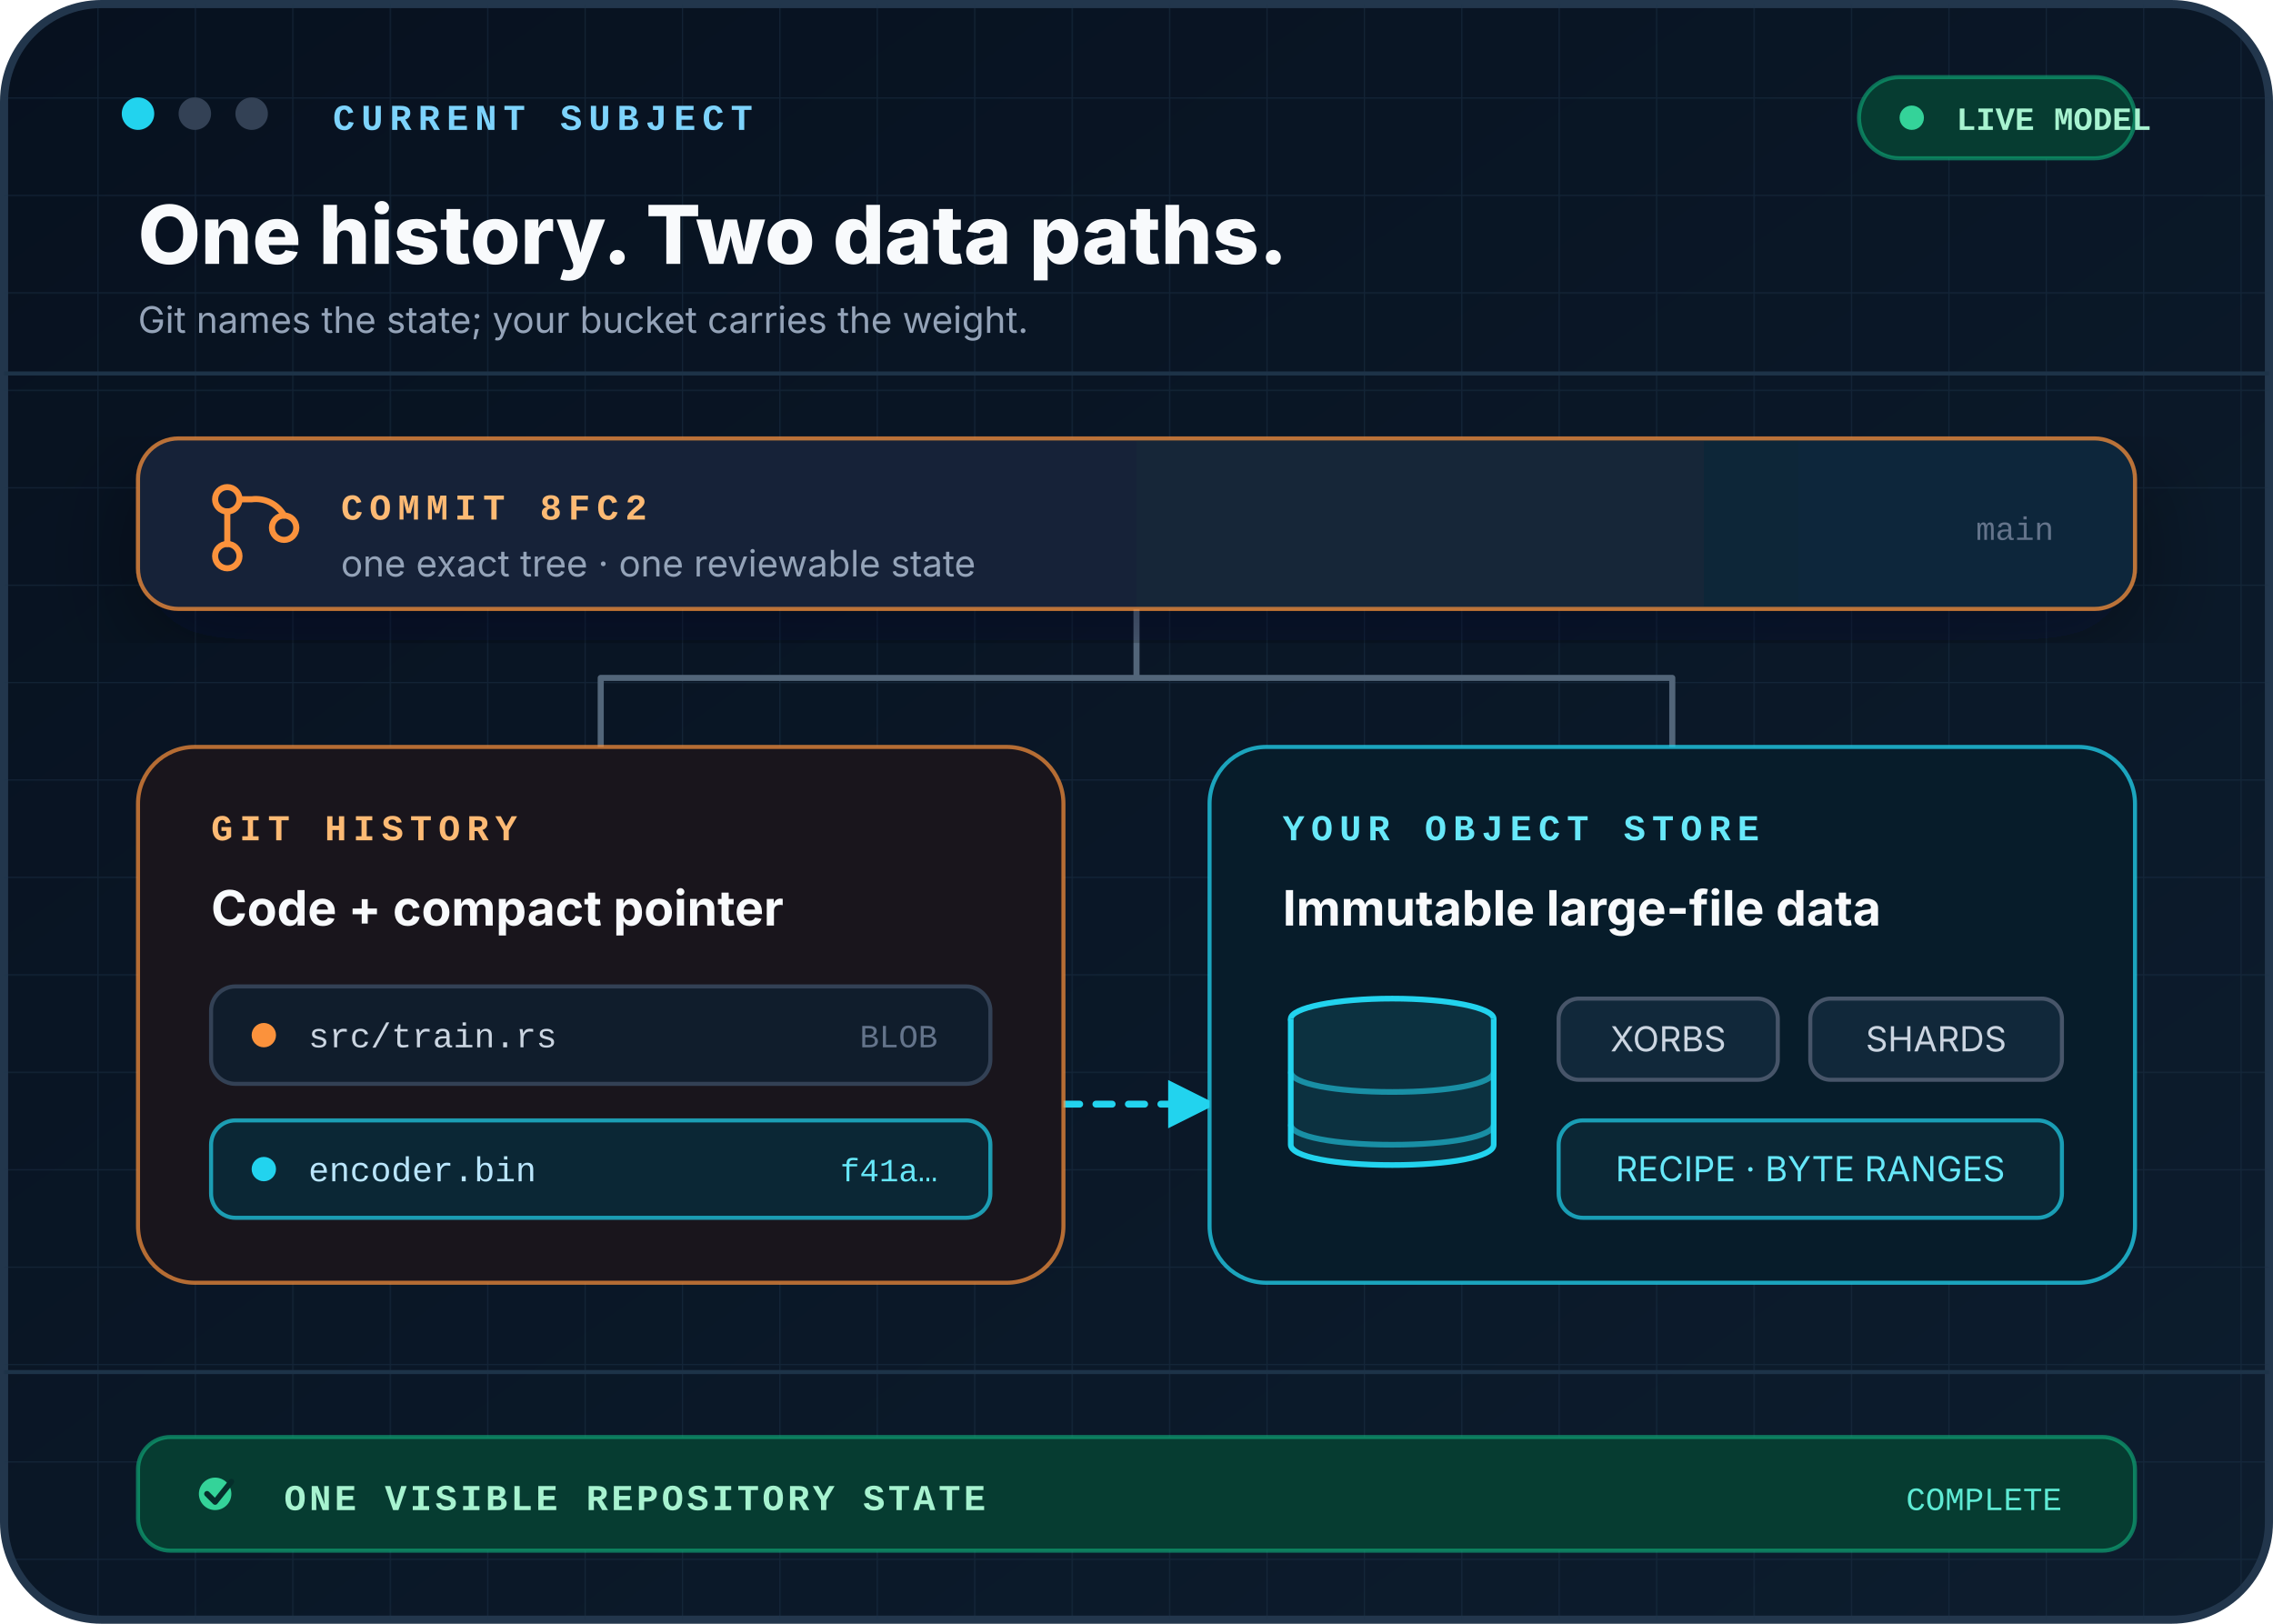
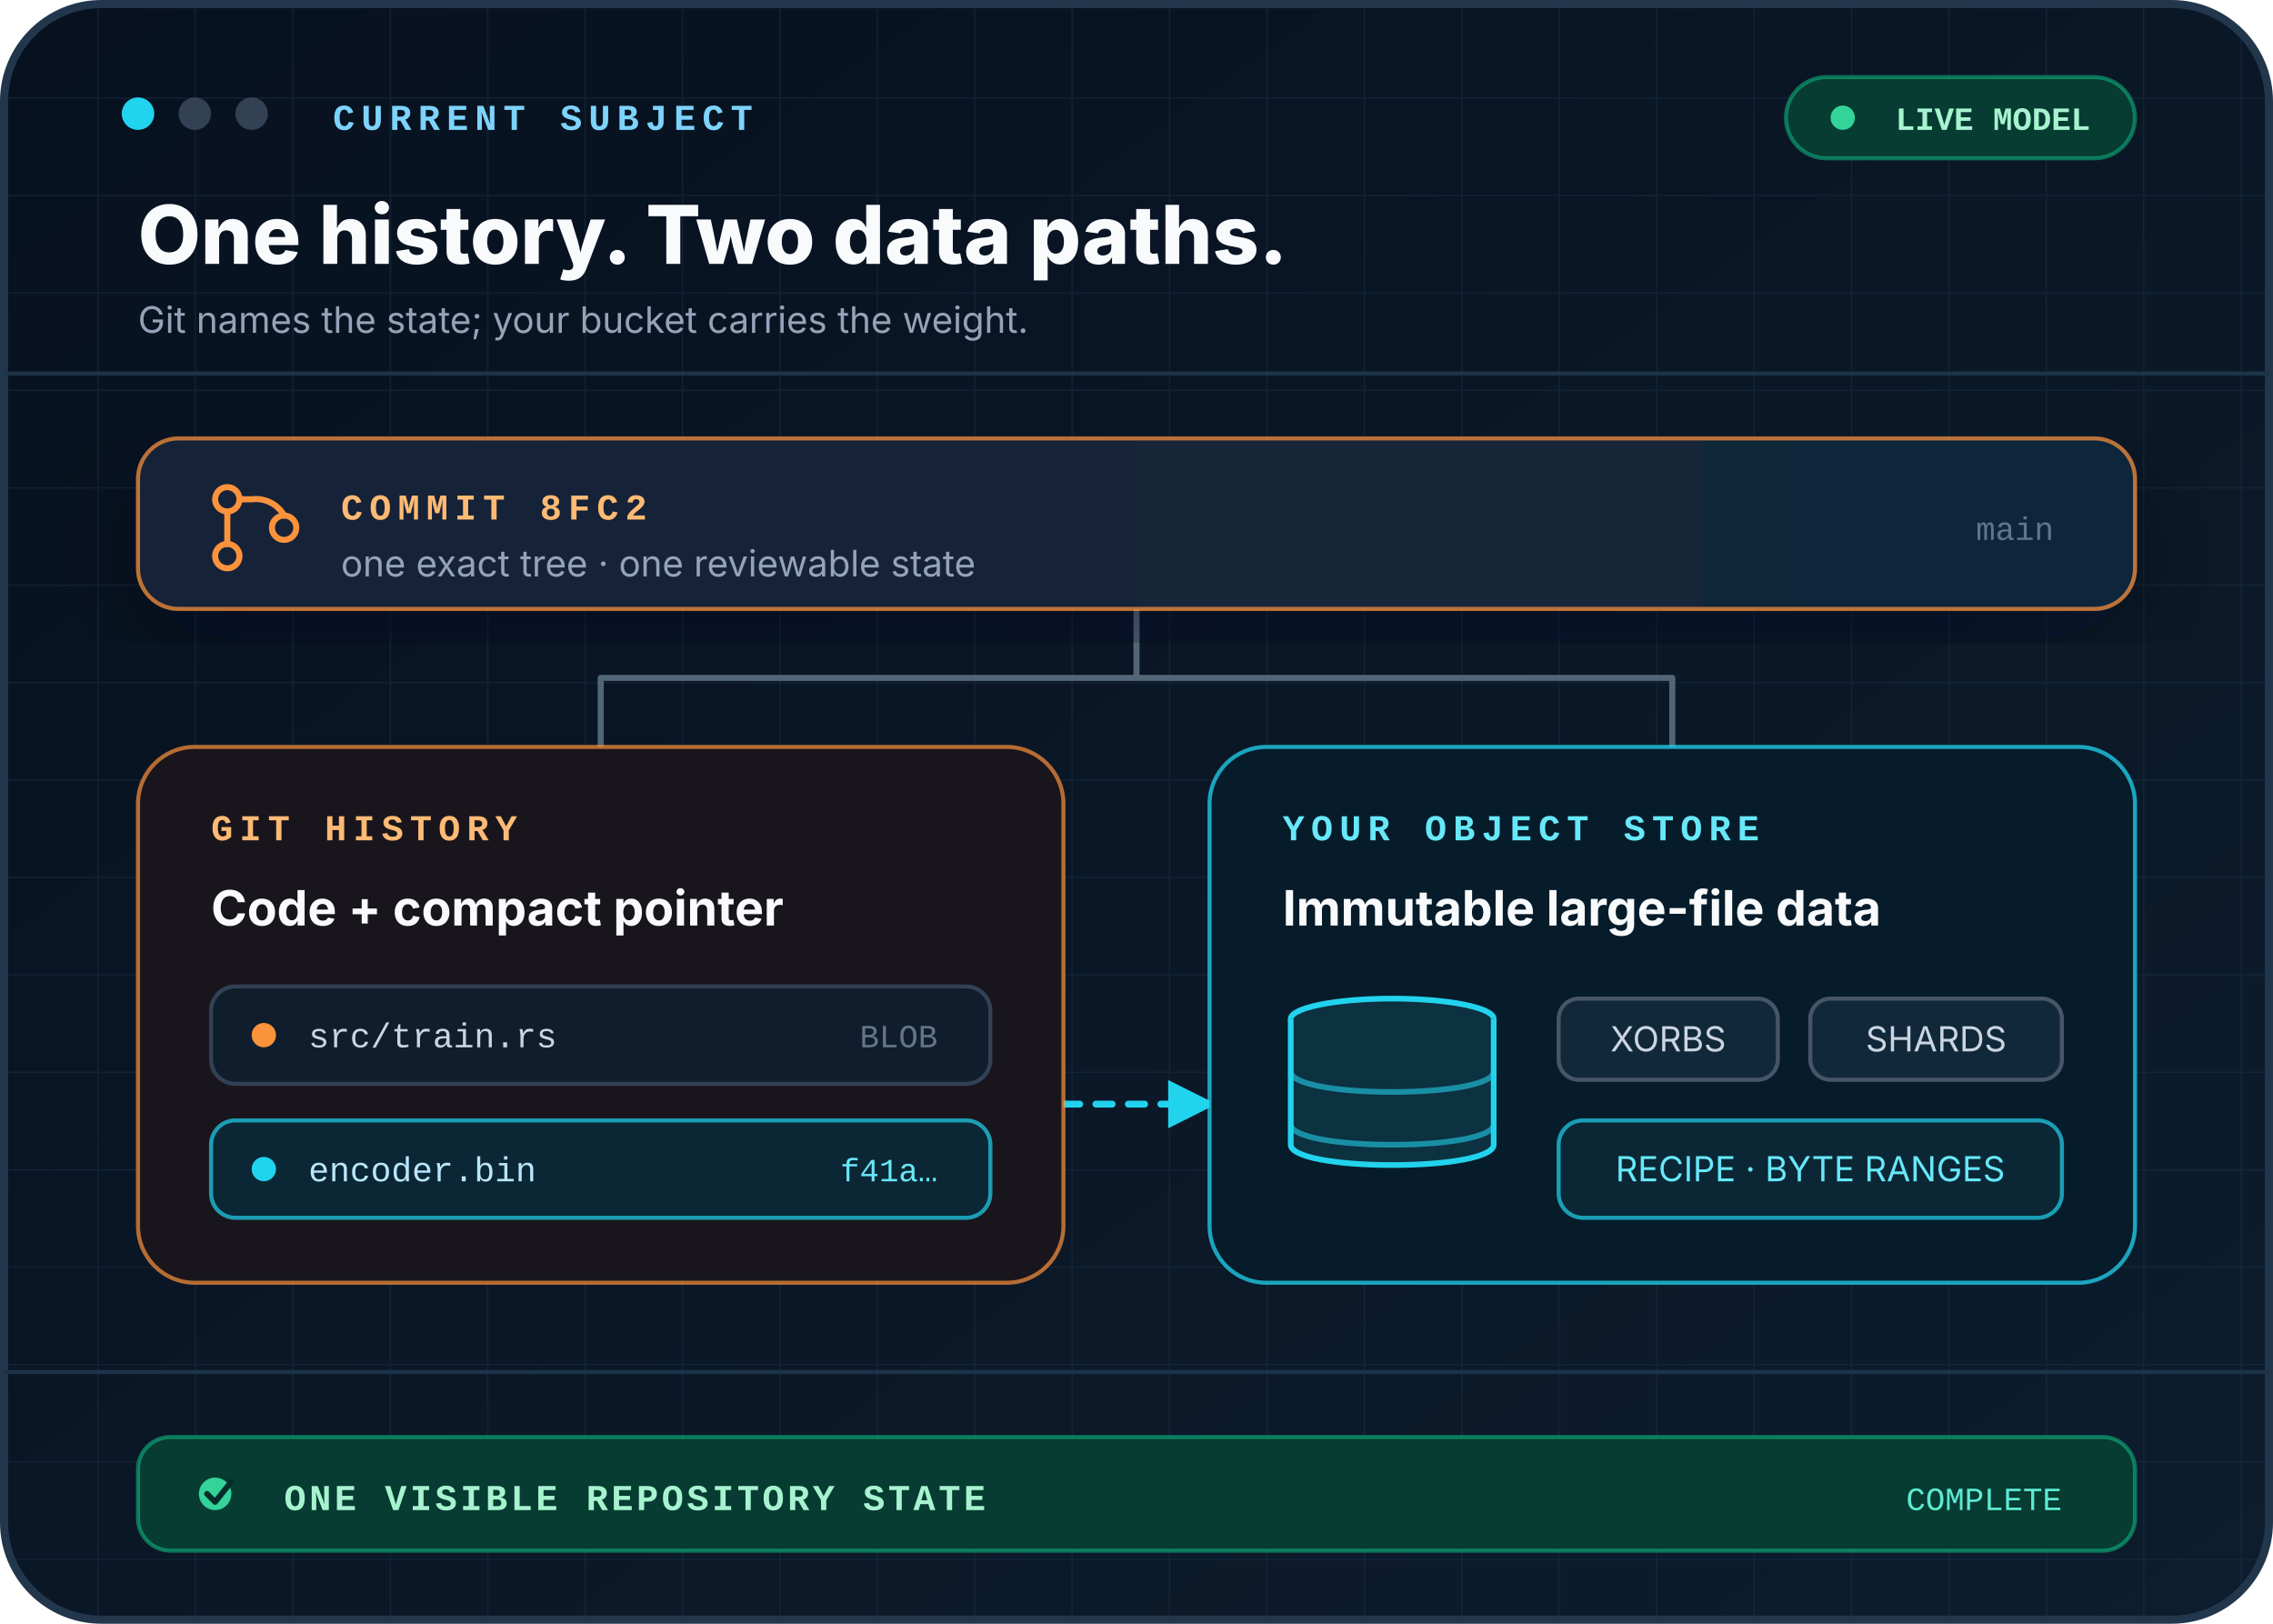
<svg xmlns="http://www.w3.org/2000/svg" viewBox="0 0 560 400" role="img" aria-labelledby="title desc">
  <defs>
    <linearGradient id="cover-bg" x1="0" y1="0" x2="1" y2="1">
      <stop offset="0" stop-color="#07111f" />
      <stop offset="1" stop-color="#0d1d2e" />
    </linearGradient>
    <linearGradient id="commit-bg" x1="0" y1="0" x2="1" y2="0">
      <stop offset="0" stop-color="#172337" />
      <stop offset="1" stop-color="#10263a" />
    </linearGradient>
    <pattern id="cover-grid" width="24" height="24" patternUnits="userSpaceOnUse">
      <path d="M24 0H0V24" fill="none" stroke="#1e344a" stroke-width="0.6" />
    </pattern>
    <marker id="identity-arrow" markerWidth="7" markerHeight="7" refX="6" refY="3.5" orient="auto">
      <path d="M0 0 7 3.5 0 7Z" fill="#22d3ee" />
    </marker>
    <filter id="cover-shadow" x="-20%" y="-20%" width="140%" height="140%">
      <feDropShadow dx="0" dy="8" stdDeviation="12" flood-color="#020617" flood-opacity="0.4" />
    </filter>
  </defs>
  <style>
    text { font-family: Inter, ui-sans-serif, system-ui, -apple-system, BlinkMacSystemFont, "Segoe UI", sans-serif; }
    .mono { font-family: "SFMono-Regular", Consolas, "Liberation Mono", monospace; }
    .eyebrow { font-size: 9px; font-weight: 700; letter-spacing: 1.6px; }
    .label { font-size: 12px; font-weight: 750; }
    .detail { font-size: 9px; fill: #94a3b8; }
  </style>
  <rect x="1" y="1" width="558" height="398" rx="24" fill="url(#cover-bg)" stroke="#22364c" stroke-width="2" />
  <rect x="1" y="1" width="558" height="398" rx="24" fill="url(#cover-grid)" opacity="0.46" />
  <path d="M1 92H559M1 338H559" stroke="#1d3348" />
  <g aria-hidden="true">
    <circle cx="34" cy="28" r="4" fill="#22d3ee" />
    <circle cx="48" cy="28" r="4" fill="#334155" />
    <circle cx="62" cy="28" r="4" fill="#334155" />
  </g>
  <text x="82" y="32" class="mono eyebrow" fill="#7dd3fc">CURRENT SUBJECT</text>
-   <g transform="translate(458 19)">
-     <rect width="68" height="20" rx="10" fill="#063c31" stroke="#10b981" stroke-opacity="0.55" />
-     <circle cx="13" cy="10" r="3" fill="#34d399" />
-     <text x="24" y="13" class="mono" fill="#a7f3d0" font-size="8" font-weight="700">LIVE MODEL</text>
+   <g transform="translate(440 19)">
+     <rect width="86" height="20" rx="10" fill="#063c31" stroke="#10b981" stroke-opacity="0.55" />
+     <circle cx="14" cy="10" r="3" fill="#34d399" />
+     <text x="27" y="13" class="mono" fill="#a7f3d0" font-size="8" font-weight="700">LIVE MODEL</text>
  </g>
  <text x="34" y="65" fill="#f8fafc" font-size="20" font-weight="760">One history. Two data paths.</text>
  <text x="34" y="82" class="detail">Git names the state; your bucket carries the weight.</text>
  <g fill="none" stroke-linecap="round" stroke-linejoin="round">
    <path d="M280 150V167H148V184M280 167H412V184" stroke="#526579" stroke-width="1.5" />
    <path d="M262 272H298" stroke="#22d3ee" stroke-width="1.7" stroke-dasharray="4 4" marker-end="url(#identity-arrow)" />
  </g>
  <g filter="url(#cover-shadow)">
    <rect x="34" y="108" width="492" height="42" rx="10" fill="#07111f" />
    <rect x="34" y="108" width="492" height="42" rx="10" fill="url(#commit-bg)" stroke="#fb923c" stroke-opacity="0.72" />
  </g>
  <g transform="translate(52 119)" fill="none" stroke="#fb923c" stroke-width="1.5" stroke-linecap="round">
    <circle cx="4" cy="4" r="3" />
    <circle cx="4" cy="18" r="3" />
    <circle cx="18" cy="11" r="3" />
    <path d="M4 7v8M7 4h3a8 8 0 0 1 8 4" />
  </g>
  <text x="84" y="128" class="mono eyebrow" fill="#fdba74">COMMIT 8FC2</text>
  <text x="84" y="142" class="detail">one exact tree · one reviewable state</text>
  <text x="506" y="133" class="mono" fill="#64748b" font-size="8" text-anchor="end">main</text>
  <g>
    <rect x="34" y="184" width="228" height="132" rx="14" fill="#07111f" />
    <rect x="34" y="184" width="228" height="132" rx="14" fill="rgba(124,45,18,0.16)" stroke="#fb923c" stroke-opacity="0.7" />
    <text x="52" y="207" class="mono eyebrow" fill="#fdba74">GIT HISTORY</text>
    <text x="52" y="228" class="label" fill="#f8fafc">Code + compact pointer</text>
    <rect x="52" y="243" width="192" height="24" rx="6" fill="#101d2c" stroke="#334155" />
    <circle cx="65" cy="255" r="3" fill="#fb923c" />
    <text x="76" y="258" class="mono" fill="#cbd5e1" font-size="8.5">src/train.rs</text>
    <text x="231" y="258" class="mono" fill="#64748b" font-size="8" text-anchor="end">BLOB</text>
    <rect x="52" y="276" width="192" height="24" rx="6" fill="#0b2735" stroke="#22d3ee" stroke-opacity="0.7" />
    <circle cx="65" cy="288" r="3" fill="#22d3ee" />
    <text x="76" y="291" class="mono" fill="#bae6fd" font-size="8.5">encoder.bin</text>
    <text x="231" y="291" class="mono" fill="#67e8f9" font-size="8" text-anchor="end">f41a…</text>
  </g>
  <g>
    <rect x="298" y="184" width="228" height="132" rx="14" fill="#07111f" />
    <rect x="298" y="184" width="228" height="132" rx="14" fill="rgba(8,51,68,0.32)" stroke="#22d3ee" stroke-opacity="0.75" />
    <text x="316" y="207" class="mono eyebrow" fill="#67e8f9">YOUR OBJECT STORE</text>
    <text x="316" y="228" class="label" fill="#f8fafc">Immutable large-file data</text>
    <g transform="translate(318 246)" fill="none" stroke="#22d3ee" stroke-width="1.4">
      <ellipse cx="25" cy="5" rx="25" ry="5" fill="#0c3140" />
      <path d="M0 5v31c0 3 11 5 25 5s25-2 25-5V5" fill="#0c3140" />
      <path d="M0 18c0 3 11 5 25 5s25-2 25-5M0 31c0 3 11 5 25 5s25-2 25-5" opacity="0.58" />
    </g>
    <g class="mono" font-size="8.5">
      <rect x="384" y="246" width="54" height="20" rx="5" fill="#11283a" stroke="#475569" />
      <text x="411" y="259" fill="#cbd5e1" text-anchor="middle">XORBS</text>
      <rect x="446" y="246" width="62" height="20" rx="5" fill="#11283a" stroke="#475569" />
      <text x="477" y="259" fill="#cbd5e1" text-anchor="middle">SHARDS</text>
      <rect x="384" y="276" width="124" height="24" rx="6" fill="#0b2735" stroke="#22d3ee" stroke-opacity="0.7" />
      <text x="446" y="291" fill="#67e8f9" text-anchor="middle">RECIPE · BYTE RANGES</text>
    </g>
  </g>
  <rect x="34" y="354" width="492" height="28" rx="8" fill="#063c31" stroke="#10b981" stroke-opacity="0.58" />
  <circle cx="53" cy="368" r="4" fill="#34d399" />
  <path d="m51 368 2 2 4-5" fill="none" stroke="#052e2b" stroke-width="1.4" stroke-linecap="round" stroke-linejoin="round" />
  <text x="70" y="372" class="mono" fill="#a7f3d0" font-size="9" font-weight="700" letter-spacing="0.8">ONE VISIBLE REPOSITORY STATE</text>
  <text x="508" y="372" class="mono" fill="#5eead4" font-size="8" text-anchor="end">COMPLETE</text>
</svg>
